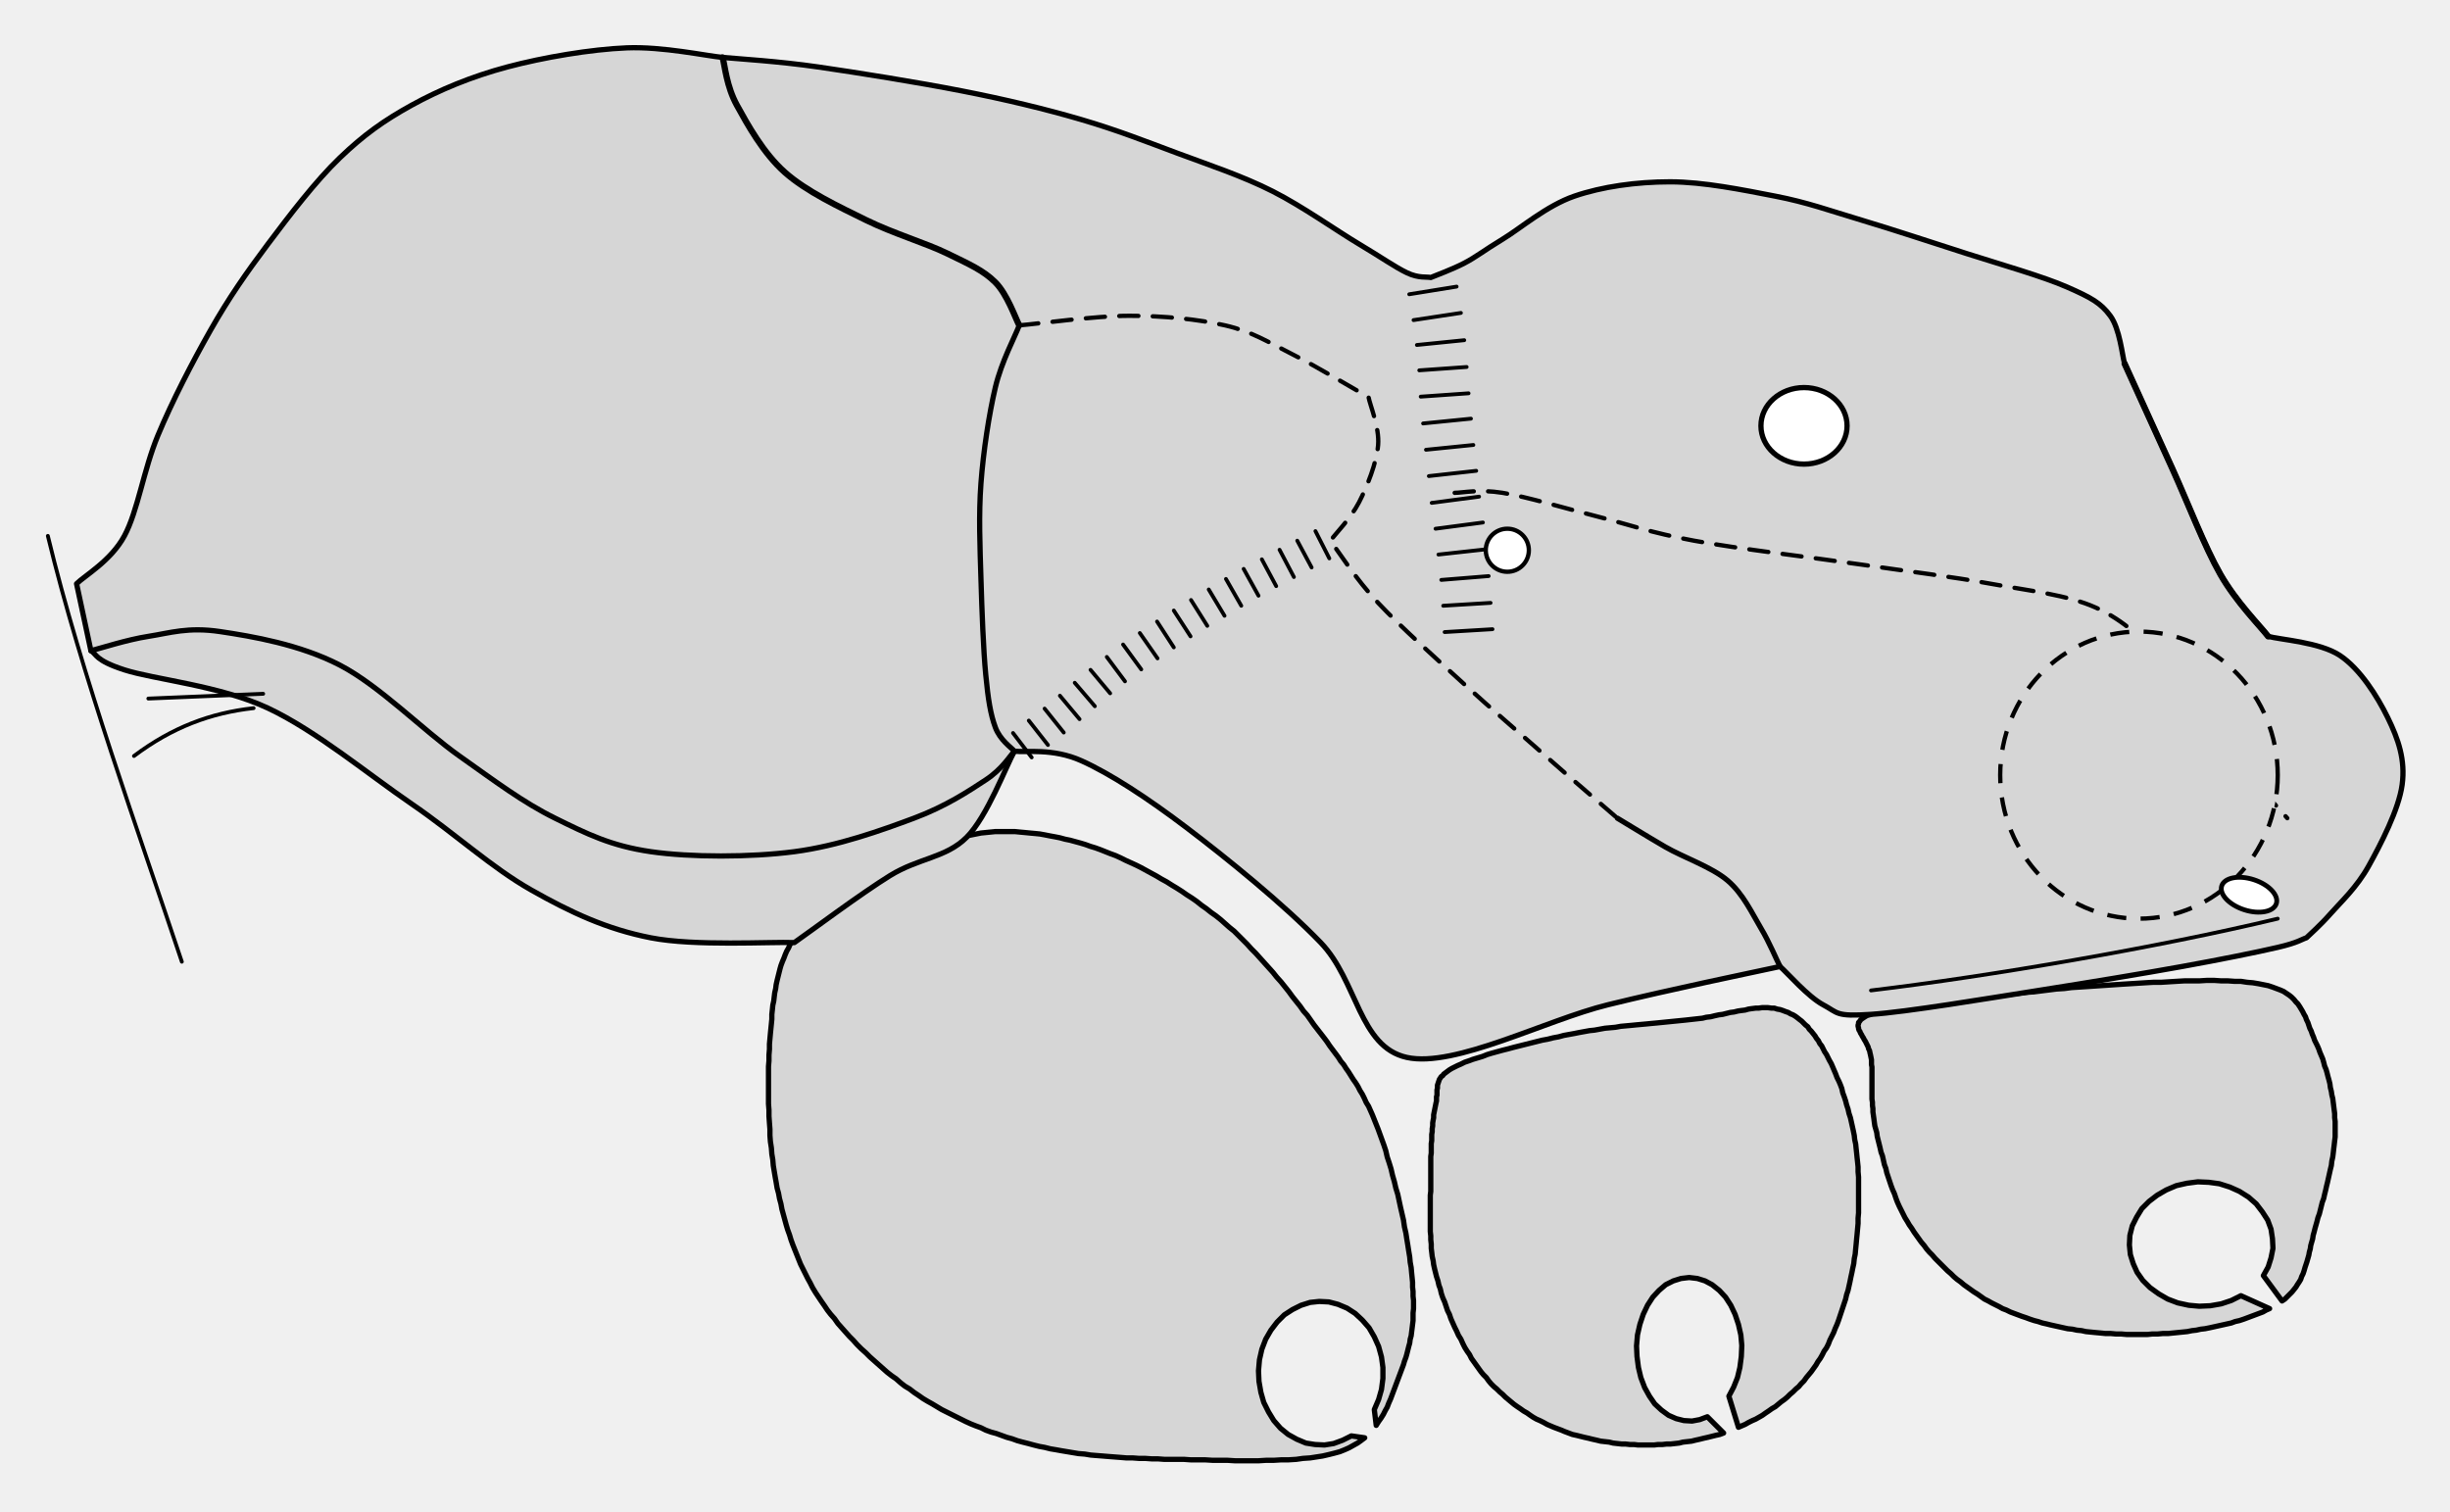
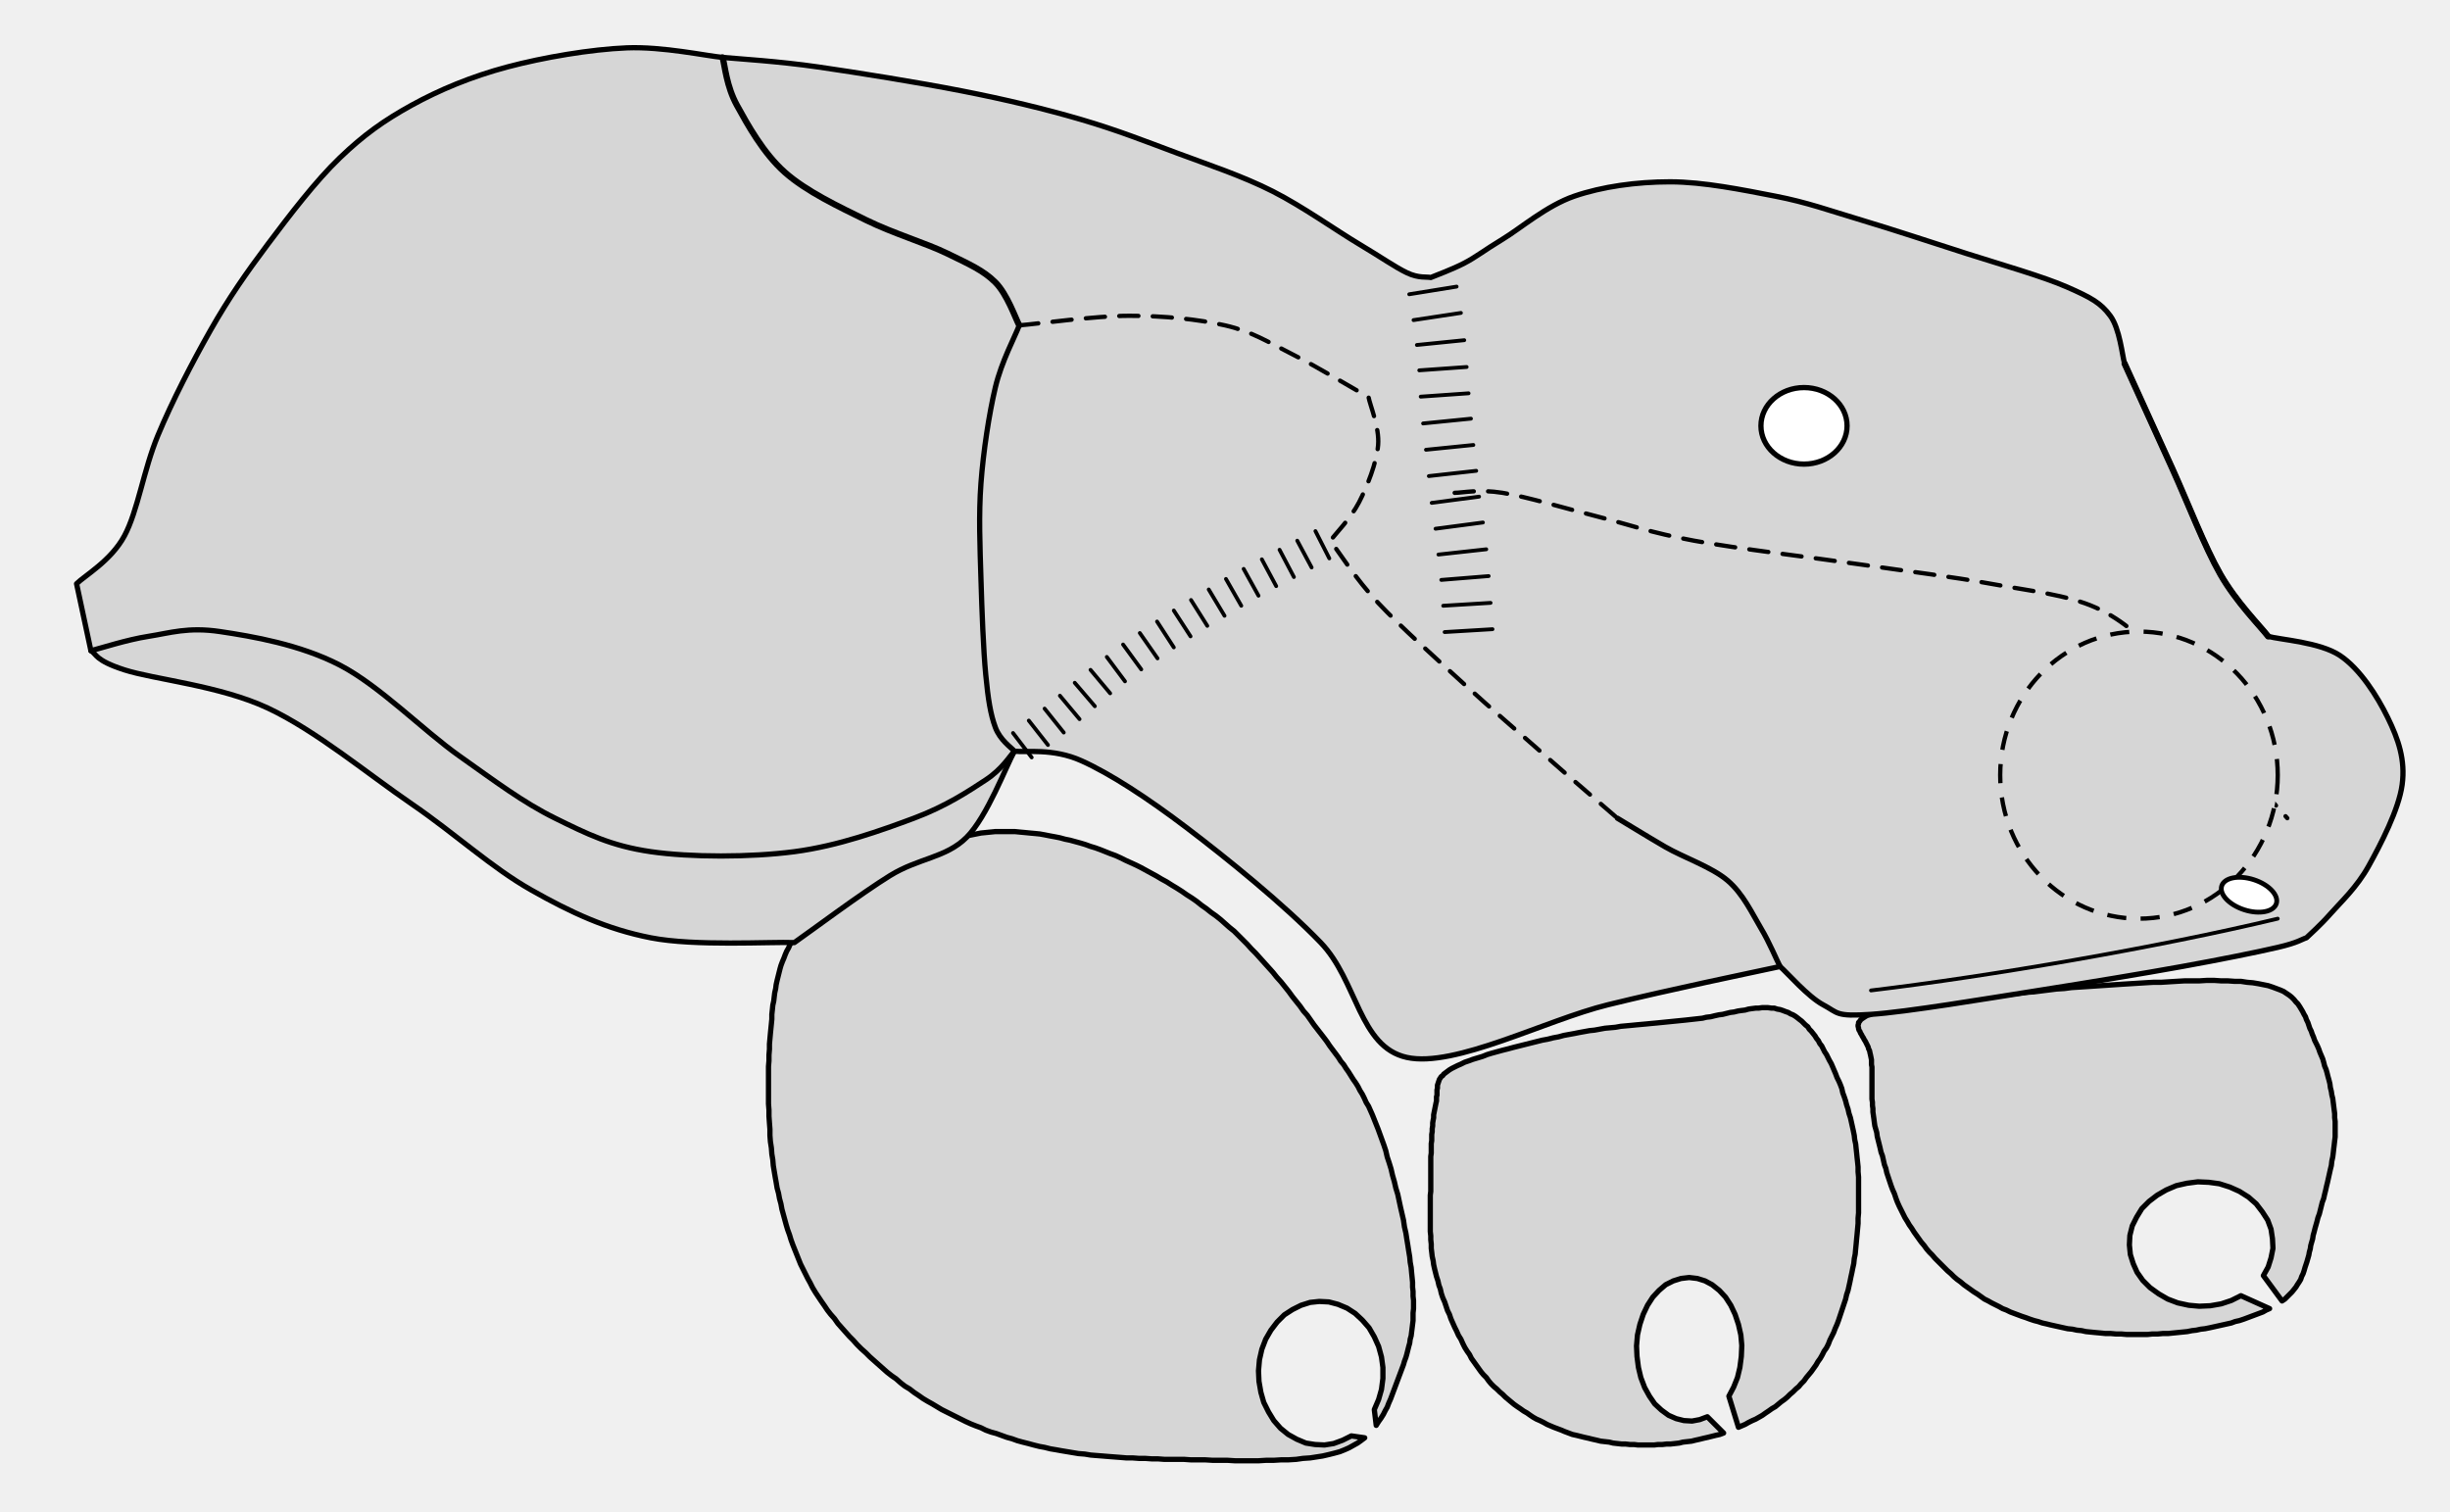
<svg xmlns="http://www.w3.org/2000/svg" viewBox="14 74 512 316" role="group" aria-label="Planche : mésosoma d'ouvrière">
  <path data-part="coxa" style="fill:#d6d6d6;stroke:#000000;stroke-width:1.1;stroke-linejoin:round" d="M488.3 347.5 L487.6 347.8 L486.9 348.2 L486.1 348.5 L485.3 348.8 L484.5 349.1 L483.7 349.4 L482.9 349.7 L482.0 350.0 L481.1 350.2 L480.3 350.5 L479.4 350.7 L478.5 350.9 L477.6 351.1 L476.7 351.3 L475.8 351.5 L474.8 351.7 L473.9 351.8 L473.0 352.0 L472.1 352.1 L471.1 352.3 L470.1 352.4 L469.1 352.5 L468.1 352.6 L467.1 352.7 L466.0 352.7 L464.9 352.8 L463.8 352.8 L462.8 352.9 L461.7 352.9 L460.6 352.9 L459.5 352.9 L458.4 352.9 L457.3 352.8 L456.2 352.8 L455.1 352.7 L454.0 352.7 L453.0 352.6 L451.9 352.5 L450.9 352.4 L449.9 352.3 L449.0 352.1 L448.0 352.0 L447.1 351.8 L446.1 351.7 L445.2 351.5 L444.3 351.3 L443.4 351.1 L442.5 350.9 L441.7 350.7 L440.8 350.5 L439.9 350.2 L439.1 350.0 L438.2 349.7 L437.4 349.4 L436.5 349.1 L435.7 348.8 L434.9 348.5 L434.1 348.2 L433.3 347.8 L432.5 347.5 L431.8 347.1 L431.0 346.7 L430.2 346.3 L429.5 345.9 L428.7 345.5 L428.0 345.0 L427.3 344.5 L426.5 344.0 L425.8 343.5 L425.1 343.0 L424.4 342.5 L423.7 341.9 L423.0 341.4 L422.3 340.8 L421.7 340.2 L421.0 339.6 L420.3 338.9 L419.7 338.3 L419.1 337.7 L418.4 337.0 L417.8 336.3 L417.2 335.7 L416.6 335.0 L416.1 334.3 L415.5 333.6 L415.0 332.9 L414.5 332.2 L414.0 331.5 L413.5 330.7 L413.0 330.0 L412.6 329.3 L412.1 328.5 L411.7 327.7 L411.3 326.9 L410.9 326.1 L410.5 325.2 L410.2 324.4 L409.9 323.5 L409.5 322.6 L409.2 321.8 L408.9 320.9 L408.6 320.0 L408.3 319.1 L408.1 318.2 L407.8 317.4 L407.6 316.5 L407.4 315.6 L407.1 314.8 L406.9 313.9 L406.7 313.1 L406.5 312.3 L406.3 311.5 L406.2 310.7 L406.0 310.0 L405.8 309.3 L405.7 308.6 L405.6 307.8 L405.5 307.1 L405.4 306.4 L405.4 305.7 L405.3 305.0 L405.3 304.4 L405.2 303.7 L405.2 303.0 L405.2 302.4 L405.2 301.8 L405.2 301.1 L405.2 300.5 L405.2 299.9 L405.2 299.3 L405.2 298.7 L405.2 298.1 L405.2 297.6 L405.2 297.0 L405.1 296.5 L405.1 296.0 L405.1 295.5 L405.0 295.0 L404.9 294.5 L404.8 294.1 L404.7 293.6 L404.5 293.2 L404.4 292.8 L404.2 292.4 L404.0 292.0 L403.8 291.6 L403.6 291.3 L403.4 290.9 L403.2 290.6 L403.0 290.2 L402.8 289.9 L402.7 289.6 L402.5 289.3 L402.4 289.0 L402.4 288.8 L402.3 288.5 L402.3 288.2 L402.4 288.0 L402.4 287.7 L402.6 287.5 L402.8 287.2 L403.0 287.0 L403.3 286.8 L403.6 286.6 L403.9 286.4 L404.3 286.2 L404.7 286.1 L405.1 285.9 L405.5 285.8 L406.0 285.7 L406.5 285.6 L407.0 285.4 L407.6 285.3 L408.2 285.2 L408.8 285.2 L409.5 285.1 L410.2 285.0 L410.9 284.9 L411.6 284.8 L412.4 284.7 L413.3 284.6 L414.1 284.5 L415.1 284.4 L416.0 284.3 L417.0 284.1 L418.0 284.0 L419.1 283.8 L420.2 283.7 L421.4 283.5 L422.7 283.3 L424.0 283.2 L425.3 283.0 L426.7 282.8 L428.2 282.6 L429.7 282.4 L431.2 282.2 L432.7 282.0 L434.2 281.8 L435.8 281.6 L437.4 281.4 L439.0 281.3 L440.6 281.1 L442.2 280.9 L443.8 280.7 L445.4 280.6 L446.9 280.4 L448.5 280.3 L450.0 280.2 L451.5 280.1 L453.0 280.0 L454.5 279.9 L456.0 279.8 L457.5 279.7 L459.1 279.6 L460.7 279.5 L462.3 279.4 L464.0 279.3 L465.6 279.3 L467.2 279.2 L468.8 279.1 L470.5 279.0 L472.1 279.0 L473.6 279.0 L475.2 278.9 L476.7 278.9 L478.2 279.0 L479.6 279.0 L481.0 279.1 L482.3 279.1 L483.6 279.3 L484.8 279.4 L486.0 279.6 L487.0 279.8 L488.0 280.0 L488.9 280.3 L489.7 280.6 L490.5 280.9 L491.2 281.2 L491.8 281.6 L492.4 282.0 L492.9 282.4 L493.4 282.9 L493.8 283.4 L494.2 283.8 L494.6 284.4 L494.9 284.9 L495.2 285.4 L495.5 286.0 L495.8 286.5 L496.0 287.1 L496.3 287.7 L496.5 288.3 L496.7 288.9 L497.0 289.5 L497.2 290.1 L497.5 290.8 L497.7 291.4 L498.0 292.0 L498.3 292.6 L498.6 293.3 L498.8 293.9 L499.1 294.6 L499.4 295.3 L499.6 296.0 L499.8 296.8 L500.1 297.5 L500.3 298.2 L500.5 299.0 L500.7 299.7 L500.9 300.5 L501.0 301.3 L501.2 302.1 L501.3 302.8 L501.5 303.6 L501.6 304.4 L501.7 305.2 L501.8 306.0 L501.9 306.8 L501.9 307.6 L502.0 308.4 L502.0 309.2 L502.0 310.0 L502.0 310.8 L502.0 311.6 L501.9 312.4 L501.8 313.3 L501.7 314.1 L501.6 315.0 L501.5 315.8 L501.3 316.7 L501.2 317.6 L501.0 318.4 L500.8 319.3 L500.6 320.2 L500.4 321.1 L500.2 321.9 L500.0 322.8 L499.8 323.6 L499.6 324.5 L499.3 325.3 L499.1 326.1 L498.9 326.9 L498.7 327.7 L498.4 328.5 L498.2 329.3 L498.0 330.0 L497.8 330.7 L497.6 331.5 L497.4 332.2 L497.3 332.9 L497.1 333.6 L496.9 334.3 L496.8 335.0 L496.6 335.7 L496.5 336.3 L496.3 337.0 L496.1 337.7 L495.9 338.3 L495.7 338.9 L495.5 339.6 L495.3 340.2 L495.0 340.8 L494.8 341.4 L494.5 341.9 L494.1 342.5 L493.8 343.0 L493.4 343.5 L493.0 344.0 L492.5 344.5 L492.0 345.0 L491.5 345.5 L490.9 345.9 L487.0 340.6 L488.0 338.8 L488.6 336.9 L489.0 334.9 L488.9 332.9 L488.6 330.9 L487.9 329.0 L486.8 327.3 L485.5 325.6 L483.9 324.2 L482.0 323.0 L480.0 322.1 L477.8 321.4 L475.6 321.1 L473.3 321.0 L471.0 321.3 L468.8 321.8 L466.7 322.7 L464.8 323.8 L463.1 325.1 L461.6 326.6 L460.5 328.4 L459.6 330.2 L459.1 332.2 L459.0 334.2 L459.2 336.2 L459.8 338.1 L460.6 339.9 L461.8 341.6 L463.3 343.1 L465.1 344.4 L467.0 345.5 L469.1 346.3 L471.4 346.8 L473.6 347.0 L475.9 346.9 L478.2 346.5 L480.3 345.8 L482.3 344.8 Z" />
  <path data-part="coxa" style="fill:#d6d6d6;stroke:#000000;stroke-width:1.1;stroke-linejoin:round" d="M374.2 373.5 L373.4 373.8 L372.5 374.0 L371.7 374.2 L370.9 374.4 L370.0 374.6 L369.2 374.8 L368.3 375.0 L367.5 375.2 L366.6 375.3 L365.7 375.4 L364.9 375.6 L364.0 375.7 L363.1 375.8 L362.3 375.8 L361.4 375.9 L360.5 375.9 L359.7 376.0 L358.8 376.0 L358.0 376.0 L357.2 376.0 L356.3 376.0 L355.5 375.9 L354.6 375.9 L353.7 375.8 L352.9 375.8 L352.0 375.7 L351.1 375.6 L350.3 375.4 L349.4 375.3 L348.5 375.2 L347.7 375.0 L346.8 374.8 L346.0 374.6 L345.1 374.4 L344.3 374.2 L343.5 374.0 L342.6 373.8 L341.8 373.5 L341.0 373.2 L340.3 372.9 L339.5 372.6 L338.7 372.3 L338.0 372.0 L337.3 371.7 L336.6 371.3 L335.8 370.9 L335.1 370.6 L334.4 370.2 L333.8 369.8 L333.1 369.3 L332.4 368.9 L331.7 368.4 L331.1 368.0 L330.4 367.5 L329.8 367.0 L329.2 366.5 L328.6 366.0 L328.0 365.4 L327.4 364.9 L326.8 364.3 L326.2 363.8 L325.6 363.2 L325.1 362.6 L324.6 361.9 L324.0 361.3 L323.5 360.7 L323.0 360.0 L322.5 359.3 L322.0 358.6 L321.5 357.9 L321.1 357.1 L320.6 356.4 L320.1 355.6 L319.7 354.8 L319.3 353.9 L318.8 353.1 L318.4 352.2 L318.0 351.4 L317.6 350.5 L317.2 349.6 L316.9 348.7 L316.5 347.9 L316.2 347.0 L315.9 346.1 L315.5 345.2 L315.2 344.3 L315.0 343.4 L314.7 342.6 L314.5 341.7 L314.2 340.8 L314.0 340.0 L313.8 339.2 L313.6 338.3 L313.5 337.5 L313.3 336.6 L313.2 335.7 L313.1 334.9 L313.1 334.0 L313.0 333.1 L313.0 332.3 L312.9 331.4 L312.9 330.5 L312.9 329.7 L312.9 328.8 L312.9 328.0 L312.9 327.1 L312.9 326.3 L312.9 325.5 L312.9 324.6 L312.9 323.8 L313.0 323.0 L313.0 322.3 L313.0 321.5 L313.0 320.7 L313.0 320.0 L313.0 319.3 L313.0 318.6 L313.0 317.8 L313.0 317.1 L313.0 316.4 L313.0 315.7 L313.1 315.0 L313.1 314.4 L313.1 313.7 L313.1 313.0 L313.2 312.4 L313.2 311.8 L313.2 311.1 L313.3 310.5 L313.3 309.9 L313.4 309.3 L313.4 308.7 L313.5 308.1 L313.6 307.6 L313.6 307.0 L313.7 306.5 L313.8 306.0 L313.9 305.5 L314.0 305.0 L314.1 304.5 L314.2 304.1 L314.2 303.7 L314.2 303.2 L314.3 302.9 L314.3 302.5 L314.3 302.1 L314.3 301.8 L314.4 301.4 L314.4 301.1 L314.4 300.8 L314.5 300.5 L314.6 300.2 L314.7 299.9 L314.8 299.6 L315.0 299.3 L315.2 299.0 L315.5 298.8 L315.7 298.5 L316.1 298.2 L316.5 297.9 L316.9 297.6 L317.4 297.3 L318.0 297.0 L318.6 296.7 L319.3 296.4 L320.1 296.0 L321.0 295.7 L321.8 295.4 L322.8 295.1 L323.8 294.8 L324.8 294.4 L325.8 294.1 L326.9 293.8 L328.0 293.5 L329.2 293.2 L330.3 292.9 L331.5 292.6 L332.7 292.3 L333.9 292.0 L335.1 291.7 L336.3 291.4 L337.4 291.2 L338.6 290.9 L339.7 290.7 L340.8 290.4 L341.9 290.2 L343.0 290.0 L344.0 289.8 L345.1 289.6 L346.2 289.4 L347.2 289.3 L348.3 289.1 L349.4 288.9 L350.5 288.8 L351.6 288.7 L352.7 288.5 L353.8 288.4 L354.9 288.3 L355.9 288.2 L357.0 288.1 L358.1 288.0 L359.1 287.9 L360.2 287.8 L361.2 287.7 L362.2 287.6 L363.2 287.5 L364.2 287.4 L365.2 287.3 L366.2 287.2 L367.1 287.1 L368.0 287.0 L368.9 286.9 L369.8 286.8 L370.6 286.6 L371.5 286.5 L372.3 286.3 L373.2 286.1 L374.0 286.0 L374.8 285.8 L375.6 285.6 L376.4 285.5 L377.2 285.3 L377.9 285.2 L378.7 285.1 L379.4 284.9 L380.1 284.8 L380.9 284.7 L381.5 284.7 L382.2 284.6 L382.9 284.6 L383.5 284.6 L384.2 284.7 L384.8 284.7 L385.4 284.9 L386.0 285.0 L386.6 285.2 L387.1 285.4 L387.7 285.6 L388.2 285.9 L388.7 286.1 L389.2 286.4 L389.6 286.7 L390.1 287.1 L390.5 287.4 L390.9 287.8 L391.3 288.2 L391.8 288.6 L392.1 289.1 L392.5 289.5 L392.9 290.0 L393.3 290.5 L393.6 291.0 L394.0 291.5 L394.3 292.1 L394.7 292.6 L395.0 293.2 L395.3 293.8 L395.7 294.4 L396.0 295.0 L396.3 295.6 L396.7 296.3 L397.0 297.0 L397.3 297.7 L397.6 298.4 L397.9 299.2 L398.3 300.0 L398.6 300.7 L398.9 301.5 L399.1 302.4 L399.4 303.2 L399.7 304.1 L399.9 304.9 L400.2 305.8 L400.4 306.7 L400.7 307.6 L400.9 308.5 L401.1 309.4 L401.3 310.3 L401.5 311.3 L401.6 312.2 L401.8 313.1 L401.9 314.1 L402.0 315.0 L402.1 316.0 L402.2 316.9 L402.3 317.9 L402.3 318.9 L402.4 320.0 L402.4 321.0 L402.4 322.1 L402.4 323.1 L402.4 324.2 L402.4 325.3 L402.4 326.4 L402.4 327.5 L402.3 328.6 L402.3 329.7 L402.2 330.8 L402.1 331.9 L402.0 332.9 L401.9 334.0 L401.8 335.0 L401.7 336.1 L401.5 337.1 L401.4 338.1 L401.2 339.0 L401.0 340.0 L400.8 340.9 L400.6 341.9 L400.4 342.8 L400.2 343.7 L399.9 344.6 L399.7 345.5 L399.4 346.4 L399.1 347.3 L398.8 348.2 L398.5 349.1 L398.2 350.0 L397.9 350.8 L397.5 351.7 L397.2 352.5 L396.8 353.3 L396.4 354.1 L396.1 354.9 L395.7 355.7 L395.2 356.4 L394.8 357.2 L394.4 357.9 L393.9 358.6 L393.5 359.3 L393.0 360.0 L392.5 360.7 L392.0 361.3 L391.5 361.9 L391.0 362.6 L390.4 363.2 L389.9 363.8 L389.3 364.3 L388.7 364.9 L388.1 365.4 L387.5 366.0 L386.9 366.5 L386.2 367.0 L385.6 367.5 L385.0 368.0 L384.3 368.4 L383.6 368.9 L383.0 369.3 L382.3 369.8 L381.6 370.2 L380.9 370.6 L380.2 370.9 L379.4 371.3 L378.7 371.7 L378.0 372.0 L377.3 372.3 L375.3 365.8 L376.3 363.9 L377.1 361.9 L377.6 359.8 L377.9 357.5 L378.0 355.2 L377.8 353.0 L377.3 350.8 L376.6 348.7 L375.7 346.8 L374.6 345.1 L373.3 343.7 L371.8 342.5 L370.3 341.7 L368.7 341.2 L367.0 341.0 L365.3 341.2 L363.7 341.7 L362.1 342.5 L360.7 343.7 L359.4 345.1 L358.3 346.8 L357.4 348.7 L356.7 350.8 L356.2 353.0 L356.0 355.3 L356.1 357.5 L356.4 359.8 L356.9 361.9 L357.7 364.0 L358.7 365.8 L359.8 367.4 L361.2 368.7 L362.7 369.8 L364.3 370.5 L365.9 370.9 L367.6 371.0 L369.2 370.7 L370.8 370.1 Z" />
  <path data-part="coxa" style="fill:#d6d6d6;stroke:#000000;stroke-width:1.1;stroke-linejoin:round" d="M299.2 374.5 L298.4 375.1 L297.7 375.6 L296.8 376.1 L295.9 376.6 L295.0 377.0 L294.0 377.4 L292.9 377.7 L291.7 378.0 L290.4 378.3 L289.1 378.5 L287.8 378.7 L286.3 378.8 L284.9 379.0 L283.3 379.1 L281.8 379.1 L280.2 379.2 L278.6 379.2 L277.0 379.3 L275.4 379.3 L273.8 379.3 L272.1 379.3 L270.5 379.2 L268.9 379.2 L267.4 379.2 L265.8 379.1 L264.3 379.1 L262.8 379.1 L261.4 379.0 L260.0 379.0 L258.7 379.0 L257.3 379.0 L256.0 378.9 L254.7 378.9 L253.3 378.8 L252.0 378.8 L250.7 378.7 L249.4 378.7 L248.2 378.6 L246.9 378.5 L245.6 378.4 L244.4 378.3 L243.1 378.2 L241.9 378.1 L240.7 377.9 L239.4 377.8 L238.2 377.6 L237.0 377.4 L235.8 377.2 L234.7 377.0 L233.5 376.8 L232.3 376.5 L231.2 376.3 L230.0 376.0 L228.9 375.7 L227.7 375.4 L226.6 375.1 L225.5 374.7 L224.4 374.4 L223.3 374.0 L222.2 373.6 L221.1 373.3 L220.0 372.9 L219.0 372.4 L217.9 372.0 L216.9 371.6 L215.8 371.1 L214.8 370.6 L213.8 370.1 L212.8 369.6 L211.8 369.1 L210.8 368.6 L209.8 368.0 L208.8 367.4 L207.9 366.9 L206.9 366.3 L205.9 365.6 L205.0 365.0 L204.1 364.3 L203.1 363.7 L202.2 363.0 L201.3 362.2 L200.3 361.5 L199.4 360.8 L198.5 360.0 L197.6 359.2 L196.7 358.4 L195.8 357.6 L194.9 356.7 L194.0 355.9 L193.1 355.0 L192.3 354.1 L191.5 353.3 L190.7 352.4 L189.9 351.5 L189.1 350.6 L188.4 349.6 L187.6 348.7 L186.9 347.8 L186.3 346.9 L185.6 345.9 L185.0 345.0 L184.4 344.1 L183.8 343.1 L183.3 342.1 L182.8 341.2 L182.3 340.2 L181.8 339.2 L181.3 338.2 L180.9 337.2 L180.5 336.2 L180.1 335.2 L179.7 334.2 L179.3 333.1 L179.0 332.1 L178.6 331.0 L178.3 330.0 L178.0 328.9 L177.7 327.8 L177.4 326.7 L177.2 325.6 L176.9 324.5 L176.7 323.4 L176.4 322.3 L176.2 321.1 L176.0 320.0 L175.8 318.8 L175.6 317.6 L175.5 316.4 L175.3 315.2 L175.2 313.9 L175.0 312.6 L174.9 311.3 L174.9 310.0 L174.8 308.7 L174.7 307.3 L174.7 306.0 L174.6 304.7 L174.6 303.4 L174.6 302.0 L174.6 300.7 L174.6 299.4 L174.6 298.2 L174.6 296.9 L174.7 295.7 L174.7 294.5 L174.8 293.3 L174.8 292.2 L174.9 291.1 L175.0 290.0 L175.1 289.0 L175.2 288.0 L175.3 287.0 L175.3 286.0 L175.4 285.1 L175.5 284.1 L175.7 283.2 L175.8 282.3 L175.9 281.5 L176.1 280.6 L176.2 279.8 L176.4 278.9 L176.6 278.1 L176.8 277.3 L177.0 276.5 L177.2 275.8 L177.5 275.0 L177.8 274.3 L178.1 273.5 L178.4 272.8 L178.8 272.1 L179.1 271.4 L179.6 270.7 L180.0 270.0 L180.5 269.3 L181.0 268.7 L181.5 268.0 L182.1 267.4 L182.7 266.8 L183.3 266.2 L183.9 265.6 L184.6 265.0 L185.2 264.4 L185.9 263.9 L186.6 263.3 L187.4 262.8 L188.1 262.3 L188.9 261.8 L189.7 261.3 L190.4 260.8 L191.2 260.3 L192.0 259.8 L192.9 259.3 L193.7 258.9 L194.5 258.4 L195.3 257.9 L196.2 257.5 L197.0 257.0 L197.8 256.5 L198.7 256.1 L199.6 255.6 L200.5 255.1 L201.4 254.6 L202.3 254.2 L203.2 253.7 L204.1 253.2 L205.1 252.8 L206.1 252.3 L207.0 251.9 L208.0 251.4 L209.0 251.0 L210.0 250.6 L211.0 250.2 L212.0 249.9 L213.0 249.6 L214.0 249.2 L215.0 249.0 L216.0 248.7 L217.0 248.5 L218.0 248.3 L219.0 248.1 L220.0 248.0 L221.0 247.9 L222.0 247.8 L223.0 247.8 L224.1 247.8 L225.1 247.8 L226.1 247.8 L227.1 247.9 L228.2 248.0 L229.2 248.1 L230.3 248.2 L231.3 248.3 L232.4 248.5 L233.4 248.7 L234.5 248.9 L235.5 249.1 L236.6 249.4 L237.6 249.6 L238.7 249.9 L239.8 250.2 L240.8 250.5 L241.9 250.9 L242.9 251.2 L244.0 251.6 L245.0 252.0 L246.0 252.4 L247.1 252.8 L248.2 253.3 L249.2 253.8 L250.3 254.3 L251.4 254.8 L252.4 255.3 L253.5 255.9 L254.6 256.5 L255.7 257.1 L256.7 257.7 L257.8 258.3 L258.9 259.0 L259.9 259.6 L261.0 260.3 L262.0 261.0 L263.1 261.7 L264.1 262.4 L265.1 263.2 L266.1 263.9 L267.1 264.7 L268.1 265.4 L269.1 266.2 L270.0 267.0 L270.9 267.8 L271.9 268.6 L272.8 269.5 L273.7 270.4 L274.6 271.3 L275.5 272.3 L276.4 273.2 L277.3 274.2 L278.2 275.2 L279.1 276.2 L280.0 277.2 L280.8 278.2 L281.7 279.2 L282.5 280.2 L283.3 281.2 L284.1 282.3 L284.9 283.3 L285.7 284.3 L286.4 285.3 L287.2 286.2 L287.9 287.2 L288.6 288.2 L289.3 289.1 L290.0 290.0 L290.7 290.9 L291.3 291.7 L291.9 292.6 L292.5 293.4 L293.1 294.2 L293.7 295.0 L294.2 295.8 L294.8 296.5 L295.3 297.3 L295.8 298.0 L296.3 298.8 L296.8 299.6 L297.3 300.3 L297.8 301.1 L298.2 301.9 L298.7 302.7 L299.1 303.5 L299.5 304.4 L300.0 305.2 L300.4 306.1 L300.8 307.0 L301.2 308.0 L301.6 309.0 L302.0 310.0 L302.4 311.1 L302.8 312.2 L303.2 313.3 L303.6 314.5 L303.9 315.8 L304.3 317.0 L304.7 318.3 L305.0 319.6 L305.4 321.0 L305.7 322.3 L306.1 323.6 L306.4 325.0 L306.7 326.4 L307.0 327.7 L307.3 329.0 L307.5 330.4 L307.8 331.7 L308.0 333.0 L308.2 334.2 L308.4 335.5 L308.6 336.7 L308.7 337.8 L308.9 338.9 L309.0 340.0 L309.1 341.0 L309.2 342.0 L309.2 343.0 L309.3 343.9 L309.3 344.9 L309.4 345.8 L309.4 346.7 L309.4 347.5 L309.3 348.4 L309.3 349.2 L309.3 350.0 L309.2 350.8 L309.1 351.6 L309.0 352.4 L308.9 353.2 L308.7 353.9 L308.6 354.7 L308.4 355.4 L308.2 356.2 L308.0 357.0 L307.8 357.7 L307.5 358.5 L307.3 359.2 L307.0 360.0 L306.7 360.8 L306.4 361.6 L306.1 362.4 L305.8 363.2 L305.5 364.0 L305.2 364.8 L304.9 365.6 L304.6 366.4 L304.2 367.3 L303.9 368.1 L303.5 368.8 L303.1 369.6 L302.6 370.4 L302.1 371.1 L301.6 371.9 L301.2 368.6 L302.1 366.5 L302.7 364.4 L303.0 362.1 L303.0 359.8 L302.7 357.6 L302.1 355.4 L301.2 353.4 L300.1 351.5 L298.7 349.9 L297.2 348.5 L295.5 347.4 L293.6 346.6 L291.7 346.1 L289.7 346.0 L287.8 346.2 L285.9 346.8 L284.1 347.7 L282.4 348.8 L280.9 350.3 L279.6 352.0 L278.5 353.9 L277.7 356.0 L277.2 358.2 L277.0 360.5 L277.1 362.7 L277.5 365.0 L278.1 367.1 L279.1 369.1 L280.2 370.9 L281.6 372.5 L283.2 373.8 L285.0 374.8 L286.9 375.6 L288.8 375.9 L290.8 376.0 L292.7 375.7 L294.6 375.0 L296.4 374.1 Z" />
  <path pointer-events="none" style="fill:#d6d6d6;stroke:none" d="M30.0 196.0 C31.7 194.3 37.2 191.2 40.0 186.0 C42.8 180.8 44.0 172.2 47.0 165.0 C50.0 157.8 54.2 149.7 58.0 143.0 C61.8 136.3 65.5 131.0 70.0 125.0 C74.5 119.0 80.0 111.8 85.0 107.0 C90.0 102.2 94.2 99.2 100.0 96.0 C105.8 92.8 112.5 90.0 120.0 88.0 C127.5 86.0 137.5 84.3 145.0 84.0 C152.5 83.7 161.7 85.7 165.0 86.0 C168.3 86.3 176.7 86.8 185.0 88.0 C193.3 89.2 205.8 91.2 215.0 93.0 C224.2 94.8 232.5 96.8 240.0 99.0 C247.5 101.2 253.3 103.5 260.0 106.0 C266.7 108.5 273.7 110.8 280.0 114.0 C286.3 117.2 293.3 122.2 298.0 125.0 C302.7 127.8 305.5 129.8 308.0 131.0 C310.5 132.2 312.2 131.8 313.0 132.0 C314.2 131.5 317.5 130.3 320.0 129.0 C322.5 127.7 324.2 126.3 328.0 124.0 C331.8 121.7 337.2 117.0 343.0 115.0 C348.8 113.0 356.0 112.0 363.0 112.0 C370.0 112.0 378.3 113.7 385.0 115.0 C391.7 116.3 396.3 118.0 403.0 120.0 C409.7 122.0 417.8 124.7 425.0 127.0 C432.2 129.3 441.0 131.8 446.0 134.0 C451.0 136.2 453.0 137.3 455.0 140.0 C457.0 142.7 457.5 148.3 458.0 150.0 C459.7 153.7 464.7 164.7 468.0 172.0 C471.3 179.3 474.7 188.2 478.0 194.0 C481.3 199.8 486.3 204.8 488.0 207.0 C490.5 207.7 498.8 208.2 503.0 211.0 C507.2 213.8 510.8 219.5 513.0 224.0 C515.2 228.5 516.7 232.8 516.0 238.0 C515.3 243.2 511.5 250.5 509.0 255.0 C506.5 259.5 503.2 262.5 501.0 265.0 C498.8 267.5 496.8 269.2 496.0 270.0 C495.0 270.3 494.3 271.0 490.0 272.0 C485.7 273.0 478.3 274.5 470.0 276.0 C461.7 277.5 450.8 279.3 440.0 281.0 C429.2 282.7 412.5 285.5 405.0 286.0 C397.5 286.5 398.2 285.7 395.0 284.0 C391.8 282.3 387.5 277.3 386.0 276.0 C380.0 277.3 363.0 280.8 350.0 284.0 C337.0 287.2 318.0 297.2 308.0 295.0 C298.0 292.8 297.7 279.0 290.0 271.0 C282.3 263.0 270.3 253.3 262.0 247.0 C253.7 240.7 246.0 235.7 240.0 233.0 C234.0 230.3 228.3 231.3 226.0 231.0 C224.3 234.0 220.3 244.7 216.0 249.0 C211.7 253.3 206.0 253.3 200.0 257.0 C194.0 260.7 183.3 268.7 180.0 271.0 C175.0 270.8 159.2 271.8 150.0 270.0 C140.8 268.2 133.3 264.7 125.0 260.0 C116.7 255.3 109.2 248.3 100.0 242.0 C90.8 235.7 80.0 226.7 70.0 222.0 C60.0 217.3 46.2 216.0 40.0 214.0 C33.8 212.0 34.2 210.7 33.0 210.0 C32.5 207.7 30.5 198.3 30.0 196.0 Z" />
  <path data-part="pronotum" style="fill:#d6d6d6;stroke:none" d="M30.0 196.0 C31.7 194.3 37.2 191.2 40.0 186.0 C42.8 180.8 44.0 172.2 47.0 165.0 C50.0 157.8 54.2 149.7 58.0 143.0 C61.8 136.3 65.5 131.0 70.0 125.0 C74.5 119.0 80.0 111.8 85.0 107.0 C90.0 102.2 94.2 99.2 100.0 96.0 C105.8 92.8 112.5 90.0 120.0 88.0 C127.5 86.0 137.5 84.3 145.0 84.0 C152.5 83.7 161.7 85.7 165.0 86.0 C165.5 87.7 165.8 92.0 168.0 96.0 C170.2 100.0 173.5 106.0 178.0 110.0 C182.5 114.0 189.3 117.2 195.0 120.0 C200.7 122.8 207.5 124.8 212.0 127.0 C216.5 129.2 219.5 130.5 222.0 133.0 C224.5 135.5 226.2 140.5 227.0 142.0 C226.2 144.2 223.3 149.5 222.0 155.0 C220.7 160.5 219.5 168.3 219.0 175.0 C218.5 181.7 218.8 188.3 219.0 195.0 C219.2 201.7 219.5 209.8 220.0 215.0 C220.5 220.2 221.0 223.3 222.0 226.0 C223.0 228.7 225.3 230.2 226.0 231.0 C225.0 232.0 223.5 234.7 220.0 237.0 C216.5 239.3 211.7 242.5 205.0 245.0 C198.3 247.5 189.2 250.8 180.0 252.0 C170.8 253.2 158.3 253.2 150.0 252.0 C141.7 250.8 136.7 248.3 130.0 245.0 C123.3 241.7 117.5 237.3 110.0 232.0 C102.5 226.7 93.3 217.3 85.0 213.0 C76.7 208.7 66.7 207.0 60.0 206.0 C53.3 205.0 49.5 206.3 45.0 207.0 C40.5 207.7 35.0 209.5 33.0 210.0 C32.5 207.7 30.5 198.3 30.0 196.0 Z" />
  <path data-part="propleure" style="fill:#d6d6d6;stroke:none" d="M33.0 210.0 C35.0 209.5 40.5 207.7 45.0 207.0 C49.5 206.3 53.3 205.0 60.0 206.0 C66.7 207.0 76.7 208.7 85.0 213.0 C93.3 217.3 102.5 226.7 110.0 232.0 C117.5 237.3 123.3 241.7 130.0 245.0 C136.7 248.3 141.7 250.8 150.0 252.0 C158.3 253.2 170.8 253.2 180.0 252.0 C189.2 250.8 198.3 247.5 205.0 245.0 C211.7 242.5 216.5 239.3 220.0 237.0 C223.5 234.7 225.0 232.0 226.0 231.0 C224.3 234.0 220.3 244.7 216.0 249.0 C211.7 253.3 206.0 253.3 200.0 257.0 C194.0 260.7 183.3 268.7 180.0 271.0 C175.0 270.8 159.2 271.8 150.0 270.0 C140.8 268.2 133.3 264.7 125.0 260.0 C116.7 255.3 109.2 248.3 100.0 242.0 C90.8 235.7 80.0 226.7 70.0 222.0 C60.0 217.3 46.2 216.0 40.0 214.0 C33.8 212.0 34.2 210.7 33.0 210.0 Z" />
  <path data-part="mesonotum" style="fill:#d6d6d6;stroke:none" d="M165.0 86.0 C168.3 86.3 176.7 86.8 185.0 88.0 C193.3 89.2 205.8 91.2 215.0 93.0 C224.2 94.8 232.5 96.8 240.0 99.0 C247.5 101.2 253.3 103.5 260.0 106.0 C266.7 108.5 273.7 110.8 280.0 114.0 C286.3 117.2 293.3 122.2 298.0 125.0 C302.7 127.8 305.5 129.8 308.0 131.0 C310.5 132.2 312.2 131.8 313.0 132.0 C313.3 134.2 314.5 140.7 315.0 145.0 C315.5 149.3 315.8 155.8 316.0 158.0 C313.3 157.8 302.7 157.2 300.0 157.0 C297.3 155.5 289.0 150.5 284.0 148.0 C279.0 145.5 275.7 143.3 270.0 142.0 C264.3 140.7 257.2 140.0 250.0 140.0 C242.8 140.0 230.8 141.7 227.0 142.0 C226.2 140.5 224.5 135.5 222.0 133.0 C219.5 130.5 216.5 129.2 212.0 127.0 C207.5 124.8 200.7 122.8 195.0 120.0 C189.3 117.2 182.5 114.0 178.0 110.0 C173.5 106.0 170.2 100.0 168.0 96.0 C165.8 92.0 165.5 87.7 165.0 86.0 Z" />
  <path data-part="anepisterne" style="fill:#d6d6d6;stroke:none" d="M227.0 142.0 C230.8 141.7 242.8 140.0 250.0 140.0 C257.2 140.0 264.3 140.7 270.0 142.0 C275.7 143.3 279.0 145.5 284.0 148.0 C289.0 150.5 297.3 155.5 300.0 157.0 C300.3 158.7 302.3 163.3 302.0 167.0 C301.7 170.7 299.7 175.7 298.0 179.0 C296.3 182.3 293.0 185.7 292.0 187.0 C289.2 188.5 280.3 193.0 275.0 196.0 C269.7 199.0 264.7 202.0 260.0 205.0 C255.3 208.0 251.2 210.8 247.0 214.0 C242.8 217.2 238.5 221.2 235.0 224.0 C231.5 226.8 227.5 229.8 226.0 231.0 C225.3 230.2 223.0 228.7 222.0 226.0 C221.0 223.3 220.5 220.2 220.0 215.0 C219.5 209.8 219.2 201.7 219.0 195.0 C218.8 188.3 218.5 181.7 219.0 175.0 C219.5 168.3 220.7 160.5 222.0 155.0 C223.3 149.5 226.2 144.2 227.0 142.0 Z" />
  <path data-part="katepisterne" style="fill:#d6d6d6;stroke:none" d="M226.0 231.0 C227.5 229.8 231.5 226.8 235.0 224.0 C238.5 221.2 242.8 217.2 247.0 214.0 C251.2 210.8 255.3 208.0 260.0 205.0 C264.7 202.0 269.7 199.0 275.0 196.0 C280.3 193.0 289.2 188.5 292.0 187.0 C293.7 189.2 297.3 195.0 302.0 200.0 C306.7 205.0 314.2 211.7 320.0 217.0 C325.8 222.3 331.7 227.3 337.0 232.0 C342.3 236.7 349.5 242.8 352.0 245.0 C353.7 246.0 358.2 248.8 362.0 251.0 C365.8 253.2 371.7 255.2 375.0 258.0 C378.3 260.8 380.2 265.0 382.0 268.0 C383.8 271.0 385.3 274.7 386.0 276.0 C380.0 277.3 363.0 280.8 350.0 284.0 C337.0 287.2 318.0 297.2 308.0 295.0 C298.0 292.8 297.7 279.0 290.0 271.0 C282.3 263.0 270.3 253.3 262.0 247.0 C253.7 240.7 246.0 235.7 240.0 233.0 C234.0 230.3 228.3 231.3 226.0 231.0 Z" />
  <path data-part="metapleure" style="fill:#d6d6d6;stroke:none" d="M318.0 177.0 C319.7 177.0 323.0 176.2 328.0 177.0 C333.0 177.8 341.3 180.3 348.0 182.0 C354.7 183.7 358.8 185.3 368.0 187.0 C377.2 188.7 392.7 190.5 403.0 192.0 C413.3 193.5 421.8 194.5 430.0 196.0 C438.2 197.5 446.0 198.3 452.0 201.0 C458.0 203.7 462.0 207.8 466.0 212.0 C470.0 216.2 472.8 221.8 476.0 226.0 C479.2 230.2 482.3 233.8 485.0 237.0 C487.7 240.2 490.8 243.7 492.0 245.0 C492.3 247.2 493.3 253.8 494.0 258.0 C494.7 262.2 495.7 268.0 496.0 270.0 C495.0 270.3 494.3 271.0 490.0 272.0 C485.7 273.0 478.3 274.5 470.0 276.0 C461.7 277.5 450.8 279.3 440.0 281.0 C429.2 282.7 412.5 285.5 405.0 286.0 C397.5 286.5 398.2 285.7 395.0 284.0 C391.8 282.3 387.5 277.3 386.0 276.0 C385.3 274.7 383.8 271.0 382.0 268.0 C380.2 265.0 378.3 260.8 375.0 258.0 C371.7 255.2 365.8 253.2 362.0 251.0 C358.2 248.8 353.7 246.0 352.0 245.0 C349.5 242.8 342.3 236.7 337.0 232.0 C331.7 227.3 325.8 222.3 320.0 217.0 C314.2 211.7 306.7 205.0 302.0 200.0 C297.3 195.0 293.7 189.2 292.0 187.0 C293.0 185.7 296.3 182.3 298.0 179.0 C299.7 175.7 301.7 170.7 302.0 167.0 C302.3 163.3 300.3 158.7 300.0 157.0 C302.7 157.2 313.3 157.8 316.0 158.0 C316.2 159.7 316.7 164.8 317.0 168.0 C317.3 171.2 317.8 175.5 318.0 177.0 Z" />
  <path data-part="propodeum" style="fill:#d6d6d6;stroke:none" d="M313.0 132.0 C314.2 131.5 317.5 130.3 320.0 129.0 C322.5 127.7 324.2 126.3 328.0 124.0 C331.8 121.7 337.2 117.0 343.0 115.0 C348.8 113.0 356.0 112.0 363.0 112.0 C370.0 112.0 378.3 113.7 385.0 115.0 C391.7 116.3 396.3 118.0 403.0 120.0 C409.7 122.0 417.8 124.7 425.0 127.0 C432.2 129.3 441.0 131.8 446.0 134.0 C451.0 136.2 453.0 137.3 455.0 140.0 C457.0 142.7 457.5 148.3 458.0 150.0 C459.7 153.7 464.7 164.7 468.0 172.0 C471.3 179.3 474.7 188.2 478.0 194.0 C481.3 199.8 486.3 204.8 488.0 207.0 C488.2 210.2 488.3 219.7 489.0 226.0 C489.7 232.3 491.5 241.8 492.0 245.0 C490.8 243.7 487.7 240.2 485.0 237.0 C482.3 233.8 479.2 230.2 476.0 226.0 C472.8 221.8 470.0 216.2 466.0 212.0 C462.0 207.8 458.0 203.7 452.0 201.0 C446.0 198.3 438.2 197.5 430.0 196.0 C421.8 194.5 413.3 193.5 403.0 192.0 C392.7 190.5 377.2 188.7 368.0 187.0 C358.8 185.3 354.7 183.7 348.0 182.0 C341.3 180.3 333.0 177.8 328.0 177.0 C323.0 176.2 319.7 177.0 318.0 177.0 C317.8 175.5 317.3 171.2 317.0 168.0 C316.7 164.8 316.2 159.7 316.0 158.0 C315.8 155.8 315.5 149.3 315.0 145.0 C314.5 140.7 313.3 134.2 313.0 132.0 Z" />
  <path data-part="lobe-propodeal" style="fill:#d6d6d6;stroke:none" d="M488.0 207.0 C490.5 207.7 498.8 208.2 503.0 211.0 C507.2 213.8 510.8 219.5 513.0 224.0 C515.2 228.5 516.7 232.8 516.0 238.0 C515.3 243.2 511.5 250.5 509.0 255.0 C506.5 259.5 503.2 262.5 501.0 265.0 C498.8 267.5 496.8 269.2 496.0 270.0 C495.7 268.0 494.7 262.2 494.0 258.0 C493.3 253.8 492.3 247.2 492.0 245.0 C491.5 241.8 489.7 232.3 489.0 226.0 C488.3 219.7 488.2 210.2 488.0 207.0 Z" />
  <path pointer-events="none" style="fill:none;stroke:#000000;stroke-width:1.1;stroke-linejoin:round;stroke-linecap:round" d="M227.0 142.0 C226.2 144.2 223.3 149.5 222.0 155.0 C220.7 160.5 219.5 168.3 219.0 175.0 C218.5 181.7 218.8 188.3 219.0 195.0 C219.2 201.7 219.5 209.8 220.0 215.0 C220.5 220.2 221.0 223.3 222.0 226.0 C223.0 228.7 225.3 230.2 226.0 231.0 M33.0 210.0 C35.0 209.5 40.5 207.7 45.0 207.0 C49.5 206.3 53.3 205.0 60.0 206.0 C66.7 207.0 76.7 208.7 85.0 213.0 C93.3 217.3 102.5 226.7 110.0 232.0 C117.5 237.3 123.3 241.7 130.0 245.0 C136.7 248.3 141.7 250.8 150.0 252.0 C158.3 253.2 170.8 253.2 180.0 252.0 C189.2 250.8 198.3 247.5 205.0 245.0 C211.7 242.5 216.5 239.3 220.0 237.0 C223.5 234.7 225.0 232.0 226.0 231.0 M352.0 245.0 C353.7 246.0 358.2 248.8 362.0 251.0 C365.8 253.2 371.7 255.2 375.0 258.0 C378.3 260.8 380.2 265.0 382.0 268.0 C383.8 271.0 385.3 274.7 386.0 276.0" />
  <path pointer-events="none" style="fill:none;stroke:#000000;stroke-width:0.9;stroke-dasharray:4 3;stroke-linecap:round" d="M227.0 142.0 C230.8 141.7 242.8 140.0 250.0 140.0 C257.2 140.0 264.3 140.7 270.0 142.0 C275.7 143.3 279.0 145.5 284.0 148.0 C289.0 150.5 297.3 155.5 300.0 157.0 C300.3 158.7 302.3 163.3 302.0 167.0 C301.7 170.7 299.7 175.7 298.0 179.0 C296.3 182.3 293.0 185.7 292.0 187.0 C293.7 189.2 297.3 195.0 302.0 200.0 C306.7 205.0 314.2 211.7 320.0 217.0 C325.8 222.3 331.7 227.3 337.0 232.0 C342.3 236.7 349.5 242.8 352.0 245.0 M318.0 177.0 C319.7 177.0 323.0 176.2 328.0 177.0 C333.0 177.8 341.3 180.3 348.0 182.0 C354.7 183.7 358.8 185.3 368.0 187.0 C377.2 188.7 392.7 190.5 403.0 192.0 C413.3 193.5 421.8 194.5 430.0 196.0 C438.2 197.5 446.0 198.3 452.0 201.0 C458.0 203.7 462.0 207.8 466.0 212.0 C470.0 216.2 472.8 221.8 476.0 226.0 C479.2 230.2 482.3 233.8 485.0 237.0 C487.7 240.2 490.8 243.7 492.0 245.0" />
  <path pointer-events="none" style="fill:none;stroke:#000000;stroke-width:0.8;stroke-linecap:round" d="M225.7 227.2 L229.6 232.3 M229.0 224.6 L233.0 229.7 M232.3 222.1 L236.3 227.1 M235.5 219.4 L239.6 224.3 M238.6 216.7 L242.8 221.6 M241.9 214.0 L246.0 218.9 M245.3 211.3 L249.1 216.4 M248.7 208.7 L252.5 213.9 M252.2 206.3 L255.9 211.6 M255.8 203.9 L259.3 209.3 M259.3 201.6 L262.8 207.0 M262.9 199.4 L266.3 204.8 M266.6 197.2 L269.9 202.7 M270.2 195.0 L273.4 200.6 M273.9 192.9 L277.0 198.5 M277.7 190.9 L280.7 196.5 M281.4 188.9 L284.4 194.6 M285.1 187.0 L288.1 192.6 M288.9 185.0 L291.8 190.7" />
-   <path pointer-events="none" style="fill:none;stroke:#000000;stroke-width:0.8;stroke-linecap:round" d="M24 186 C31 215 43 248 52 275 M45 220 L69 219 M42 232 C50 226 58 223 67 222 M405 281 C430 278 465 272 490 266" />
+   <path pointer-events="none" style="fill:none;stroke:#000000;stroke-width:0.8;stroke-linecap:round" d="M405 281 C430 278 465 272 490 266" />
  <path pointer-events="none" style="fill:none;stroke:#000000;stroke-width:1.1;stroke-linejoin:round;stroke-linecap:round" d="M30.0 196.0 C31.7 194.3 37.2 191.2 40.0 186.0 C42.8 180.8 44.0 172.2 47.0 165.0 C50.0 157.8 54.2 149.7 58.0 143.0 C61.8 136.3 65.5 131.0 70.0 125.0 C74.5 119.0 80.0 111.8 85.0 107.0 C90.0 102.2 94.2 99.2 100.0 96.0 C105.8 92.8 112.5 90.0 120.0 88.0 C127.5 86.0 137.5 84.3 145.0 84.0 C152.5 83.7 161.7 85.7 165.0 86.0 C168.3 86.3 176.7 86.8 185.0 88.0 C193.3 89.2 205.8 91.2 215.0 93.0 C224.2 94.8 232.5 96.8 240.0 99.0 C247.5 101.2 253.3 103.5 260.0 106.0 C266.7 108.5 273.7 110.8 280.0 114.0 C286.3 117.2 293.3 122.2 298.0 125.0 C302.7 127.8 305.5 129.8 308.0 131.0 C310.5 132.2 312.2 131.8 313.0 132.0 C314.2 131.5 317.5 130.3 320.0 129.0 C322.5 127.7 324.2 126.3 328.0 124.0 C331.8 121.7 337.2 117.0 343.0 115.0 C348.8 113.0 356.0 112.0 363.0 112.0 C370.0 112.0 378.3 113.7 385.0 115.0 C391.7 116.3 396.3 118.0 403.0 120.0 C409.7 122.0 417.8 124.7 425.0 127.0 C432.2 129.3 441.0 131.8 446.0 134.0 C451.0 136.2 453.0 137.3 455.0 140.0 C457.0 142.7 457.5 148.3 458.0 150.0 C459.7 153.7 464.7 164.7 468.0 172.0 C471.3 179.3 474.7 188.2 478.0 194.0 C481.3 199.8 486.3 204.8 488.0 207.0 C490.5 207.7 498.8 208.2 503.0 211.0 C507.2 213.8 510.8 219.5 513.0 224.0 C515.2 228.5 516.7 232.8 516.0 238.0 C515.3 243.2 511.5 250.5 509.0 255.0 C506.5 259.5 503.2 262.5 501.0 265.0 C498.8 267.5 496.8 269.2 496.0 270.0 C495.0 270.3 494.3 271.0 490.0 272.0 C485.7 273.0 478.3 274.5 470.0 276.0 C461.7 277.5 450.8 279.3 440.0 281.0 C429.2 282.7 412.5 285.5 405.0 286.0 C397.5 286.5 398.2 285.7 395.0 284.0 C391.8 282.3 387.5 277.3 386.0 276.0 C380.0 277.3 363.0 280.8 350.0 284.0 C337.0 287.2 318.0 297.2 308.0 295.0 C298.0 292.8 297.7 279.0 290.0 271.0 C282.3 263.0 270.3 253.3 262.0 247.0 C253.7 240.7 246.0 235.7 240.0 233.0 C234.0 230.3 228.3 231.3 226.0 231.0 C224.3 234.0 220.3 244.7 216.0 249.0 C211.7 253.3 206.0 253.3 200.0 257.0 C194.0 260.7 183.3 268.7 180.0 271.0 C175.0 270.8 159.2 271.8 150.0 270.0 C140.8 268.2 133.3 264.7 125.0 260.0 C116.7 255.3 109.2 248.3 100.0 242.0 C90.8 235.7 80.0 226.7 70.0 222.0 C60.0 217.3 46.2 216.0 40.0 214.0 C33.8 212.0 34.2 210.7 33.0 210.0 C32.5 207.7 30.5 198.3 30.0 196.0 Z" />
  <path data-part="suture-promesonotale" class="nerv nerv-hit" style="fill:none;stroke:transparent;stroke-width:9;stroke-linecap:round" d="M165.0 86.0 C165.5 87.7 165.8 92.0 168.0 96.0 C170.2 100.0 173.5 106.0 178.0 110.0 C182.5 114.0 189.3 117.2 195.0 120.0 C200.7 122.8 207.5 124.8 212.0 127.0 C216.5 129.2 219.5 130.5 222.0 133.0 C224.5 135.5 226.2 140.5 227.0 142.0" />
  <path data-part="suture-promesonotale" class="nerv nerv-core" style="fill:none;stroke:#000000;stroke-width:1.3;stroke-linecap:round" d="M165.0 86.0 C165.5 87.7 165.8 92.0 168.0 96.0 C170.2 100.0 173.5 106.0 178.0 110.0 C182.5 114.0 189.3 117.2 195.0 120.0 C200.7 122.8 207.5 124.8 212.0 127.0 C216.5 129.2 219.5 130.5 222.0 133.0 C224.5 135.5 226.2 140.5 227.0 142.0" />
  <path pointer-events="none" style="fill:none;stroke:#000000;stroke-width:0.8;stroke-linecap:round" d="M318.4 133.9 L308.5 135.5 M319.3 139.4 L309.4 140.9 M320.0 145.1 L310.1 146.1 M320.5 150.7 L310.6 151.4 M320.9 156.2 L310.9 156.9 M321.4 161.5 L311.4 162.5 M321.9 167.0 L312.0 168.0 M322.5 172.4 L312.6 173.5 M323.1 177.8 L313.2 179.1 M323.9 183.2 L314.0 184.5 M324.6 188.8 L314.6 189.9 M325.1 194.4 L315.2 195.2 M325.5 200.0 L315.6 200.6 M325.9 205.5 L315.9 206.1" />
  <path data-part="sillon-metanotal" class="nerv nerv-hit" style="fill:none;stroke:transparent;stroke-width:9;stroke-linecap:round" d="M313.0 132.0 C313.3 134.2 314.5 140.7 315.0 145.0 C315.5 149.3 315.8 155.8 316.0 158.0 C316.2 159.7 316.7 164.8 317.0 168.0 C317.3 171.2 317.8 175.5 318.0 177.0 C318.3 179.7 319.5 187.8 320.0 193.0 C320.5 198.2 320.8 205.5 321.0 208.0" />
  <path data-part="sillon-metanotal" class="nerv nerv-core" style="fill:none;stroke:transparent;stroke-width:1.3;stroke-linecap:round" d="M313.0 132.0 C313.3 134.2 314.5 140.7 315.0 145.0 C315.5 149.3 315.8 155.8 316.0 158.0 C316.2 159.7 316.7 164.8 317.0 168.0 C317.3 171.2 317.8 175.5 318.0 177.0 C318.3 179.7 319.5 187.8 320.0 193.0 C320.5 198.2 320.8 205.5 321.0 208.0" />
  <path data-part="declivite-propodeale" class="nerv nerv-hit" style="fill:none;stroke:transparent;stroke-width:9;stroke-linecap:round" d="M458.0 150.0 C459.7 153.7 464.7 164.7 468.0 172.0 C471.3 179.3 474.7 188.2 478.0 194.0 C481.3 199.8 486.3 204.8 488.0 207.0" />
  <path data-part="declivite-propodeale" class="nerv nerv-core" style="fill:none;stroke:#000000;stroke-width:1.3;stroke-linecap:round" d="M458.0 150.0 C459.7 153.7 464.7 164.7 468.0 172.0 C471.3 179.3 474.7 188.2 478.0 194.0 C481.3 199.8 486.3 204.8 488.0 207.0" />
  <ellipse data-part="bulle-metapleurale" style="fill:#d6d6d6;stroke:#000000;stroke-width:0.9;stroke-dasharray:4 3" cx="461" cy="236" rx="29" ry="30" />
  <ellipse data-part="orifice-metapleural" style="fill:#ffffff;stroke:#000000;stroke-width:1" cx="484" cy="261" rx="6" ry="3.3" transform="rotate(18 484 261)" />
  <ellipse data-part="orifice-metapleural" style="fill:none;stroke:transparent;stroke-width:8" cx="484" cy="261" rx="6" ry="3.3" transform="rotate(18 484 261)" />
  <ellipse data-part="spiracle" style="fill:#ffffff;stroke:#000000;stroke-width:1.1" cx="391" cy="163" rx="9" ry="8" />
  <ellipse data-part="spiracle" style="fill:none;stroke:transparent;stroke-width:8" cx="391" cy="163" rx="9" ry="8" />
-   <circle pointer-events="none" style="fill:#ffffff;stroke:#000000;stroke-width:0.9" cx="329" cy="189" r="4.5" />
</svg>
